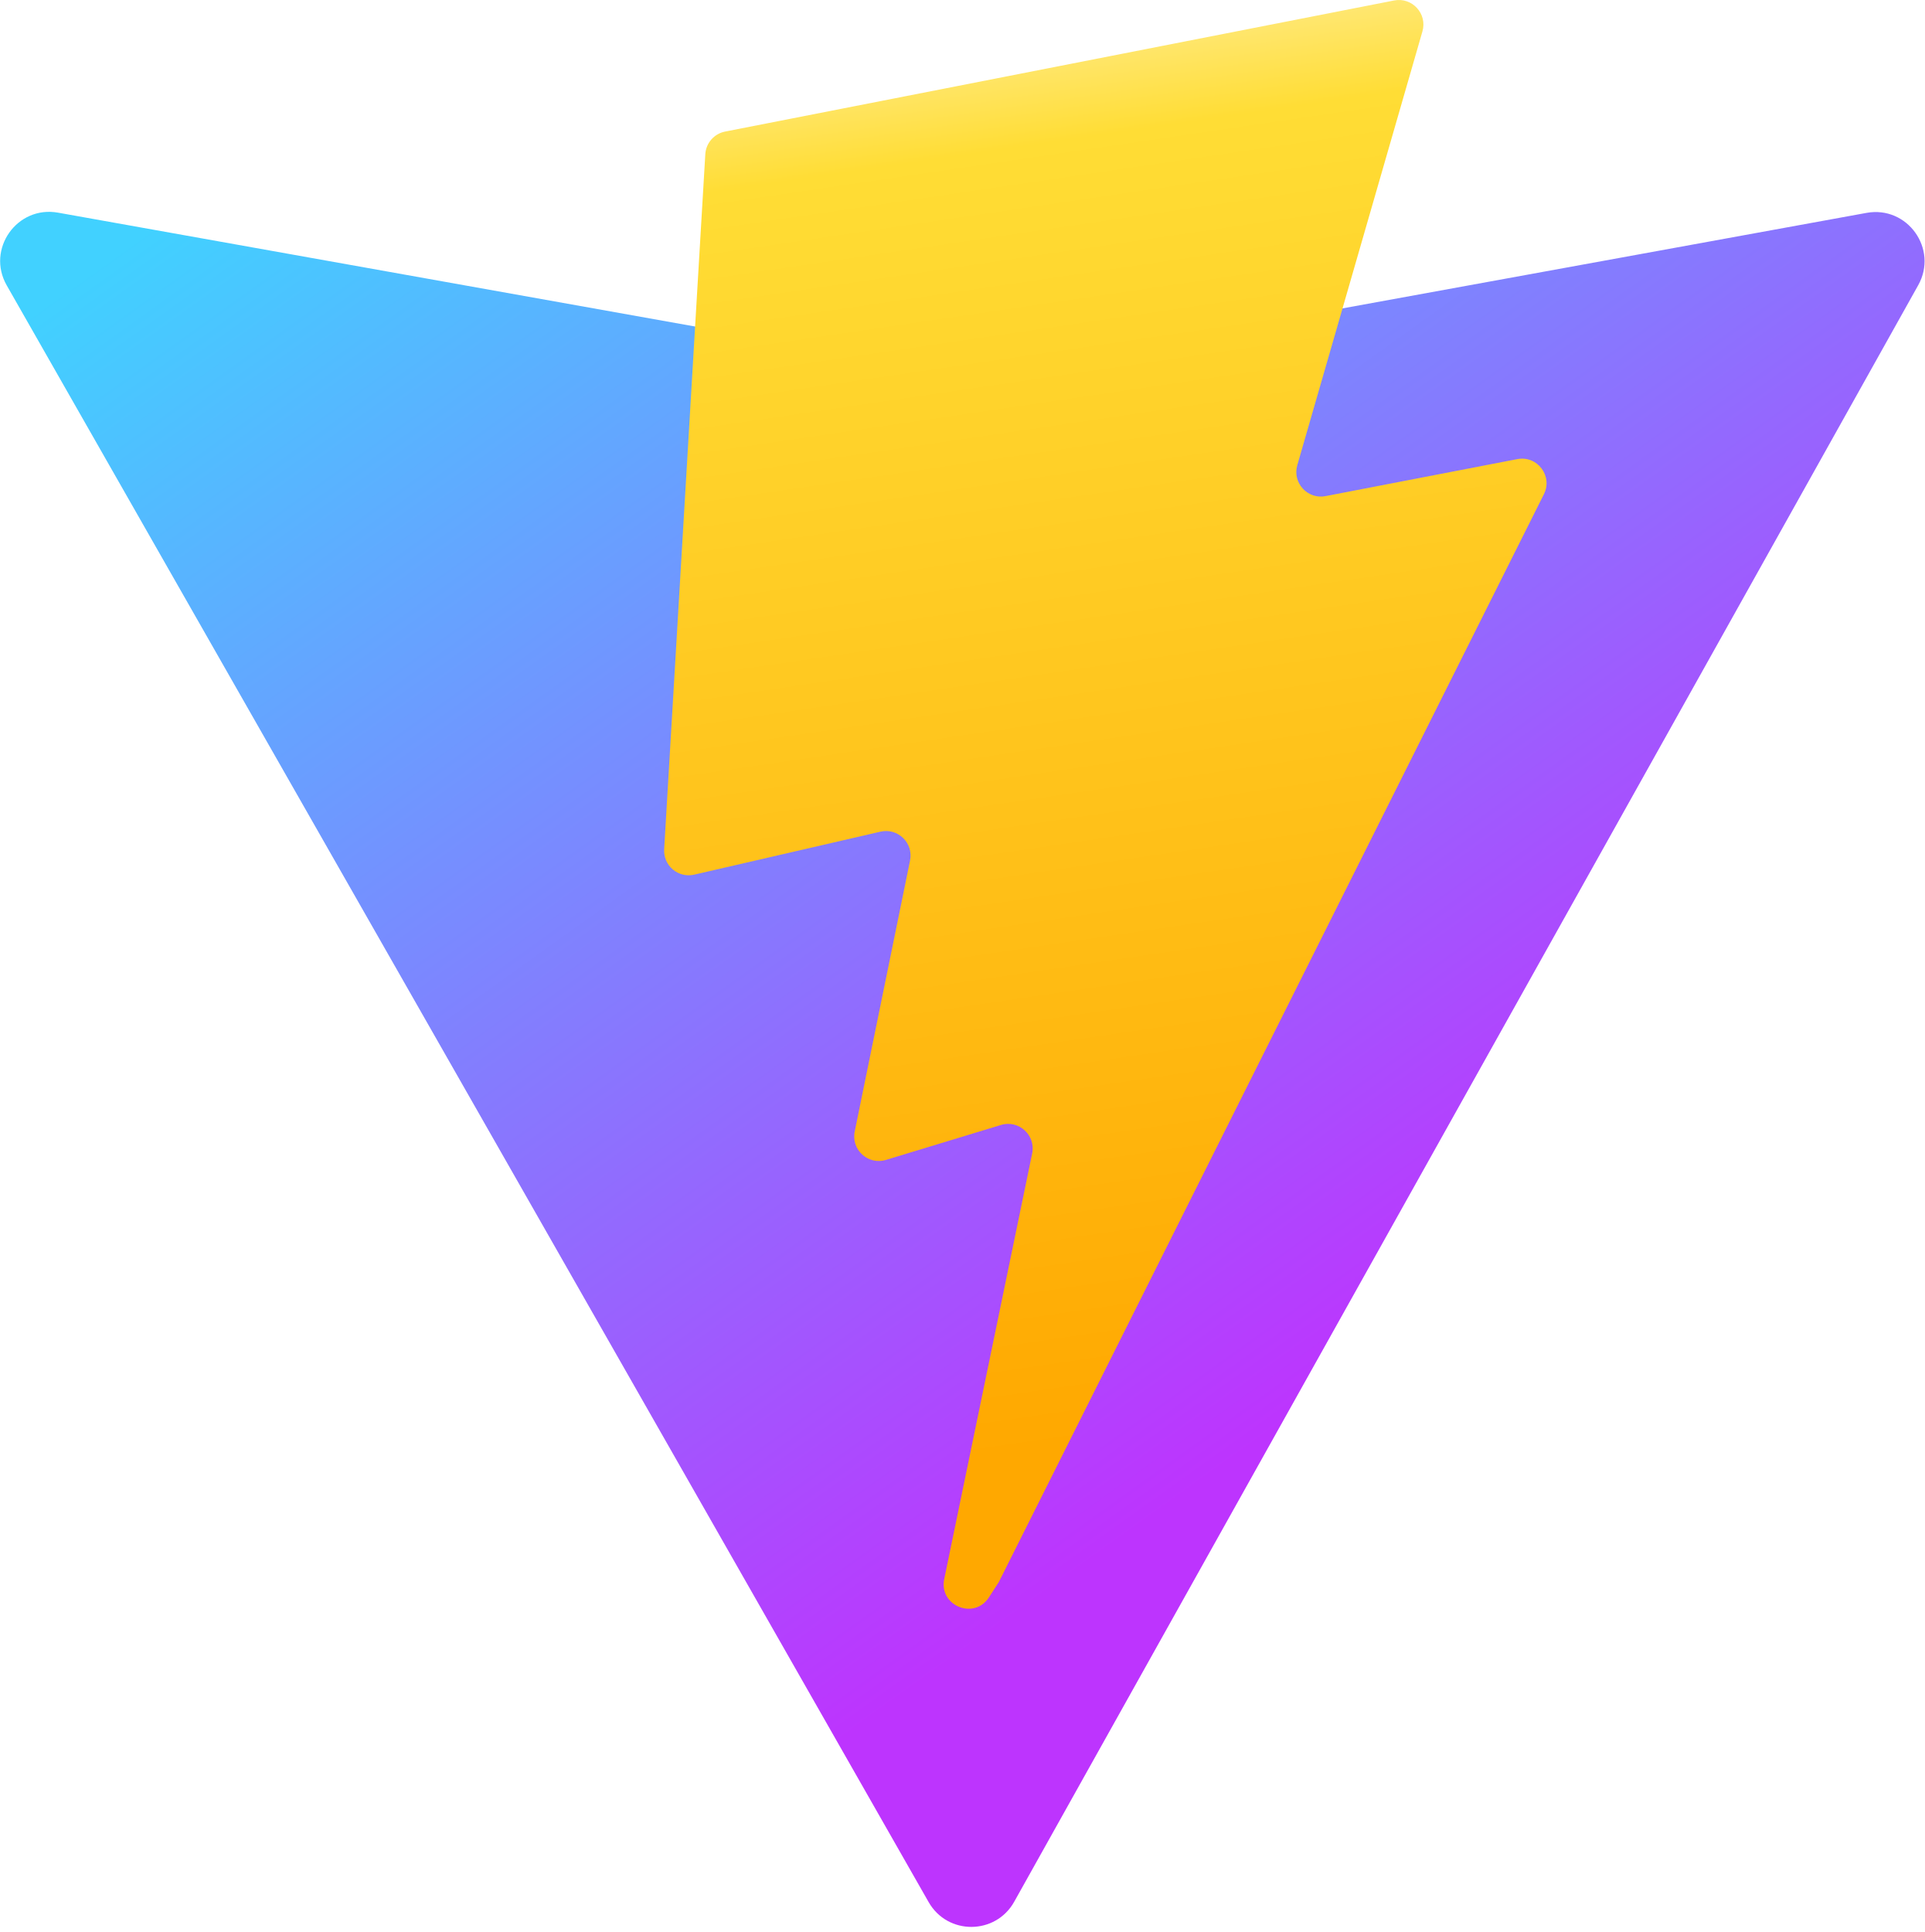
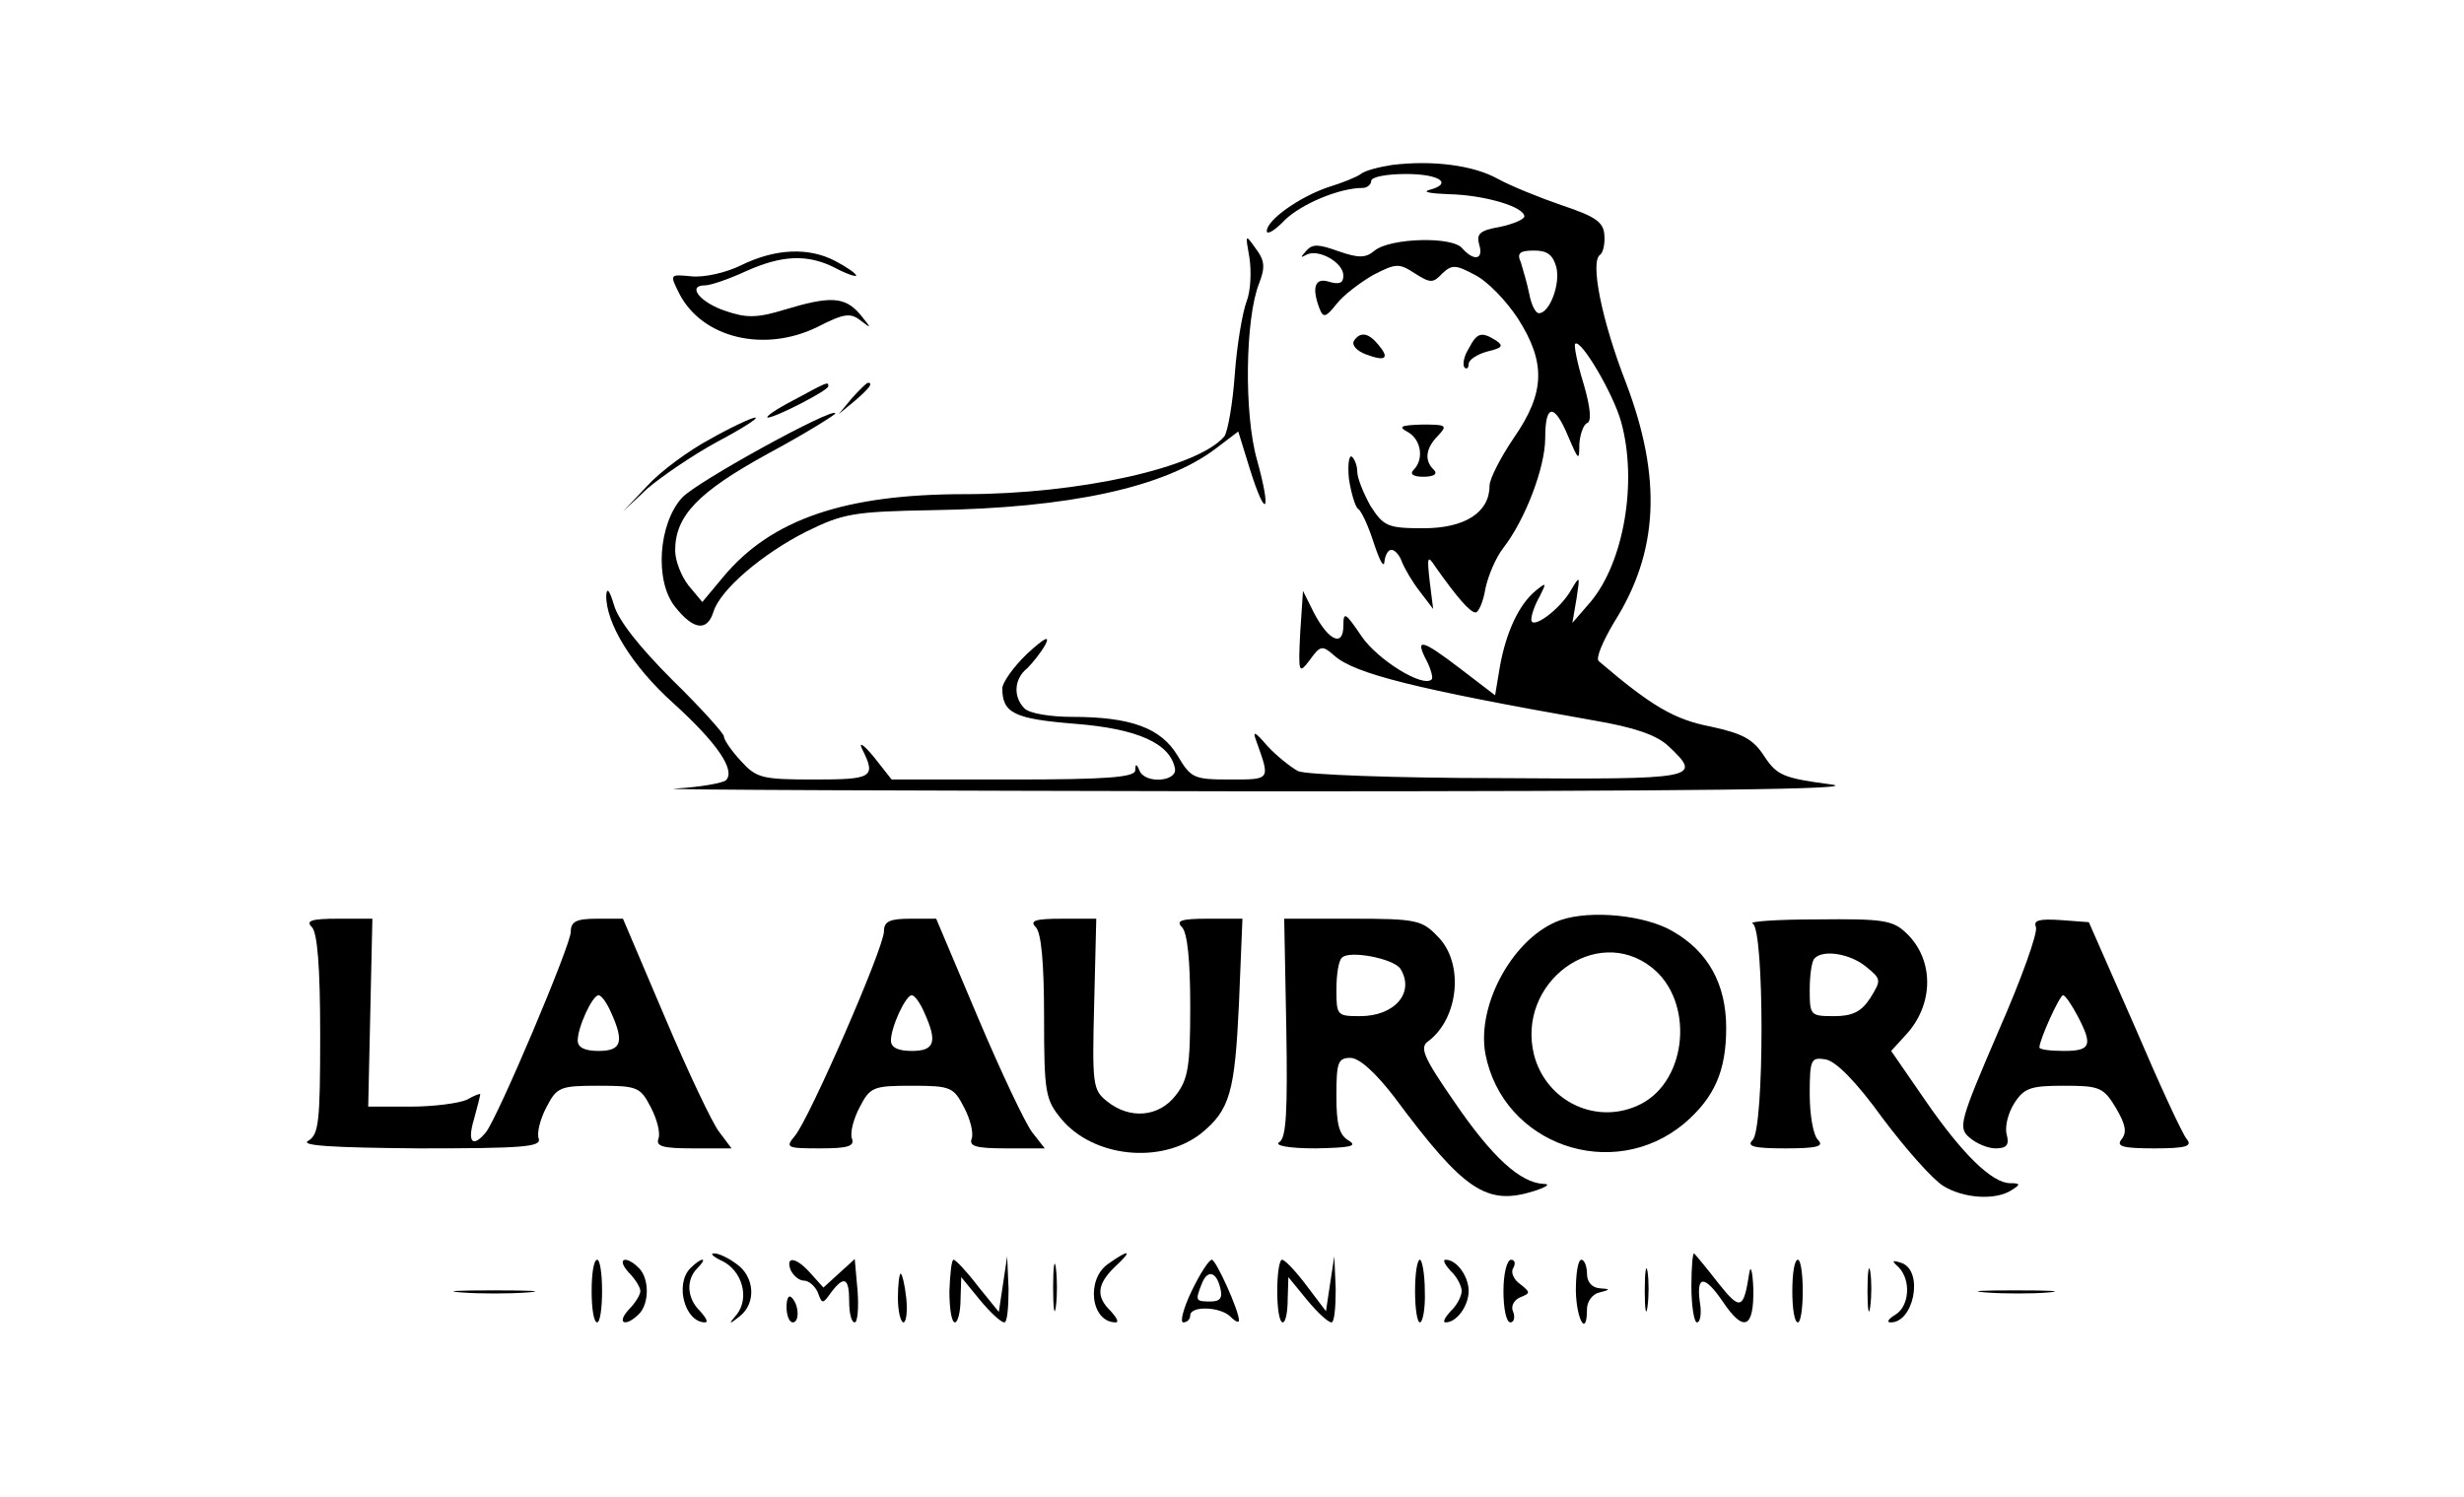
- <svg xmlns="http://www.w3.org/2000/svg" aria-hidden="true" role="img" class="iconify iconify--logos" width="31.88" height="32" preserveAspectRatio="xMidYMid meet" viewBox="0 0 256 257">
-   <defs>
-     <linearGradient id="IconifyId1813088fe1fbc01fb466" x1="-.828%" x2="57.636%" y1="7.652%" y2="78.411%">
-       <stop offset="0%" stop-color="#41D1FF" />
-       <stop offset="100%" stop-color="#BD34FE" />
-     </linearGradient>
-     <linearGradient id="IconifyId1813088fe1fbc01fb467" x1="43.376%" x2="50.316%" y1="2.242%" y2="89.03%">
-       <stop offset="0%" stop-color="#FFEA83" />
-       <stop offset="8.333%" stop-color="#FFDD35" />
-       <stop offset="100%" stop-color="#FFA800" />
-     </linearGradient>
-   </defs>
-   <path fill="url(#IconifyId1813088fe1fbc01fb466)" d="M255.153 37.938L134.897 252.976c-2.483 4.44-8.862 4.466-11.382.048L.875 37.958c-2.746-4.814 1.371-10.646 6.827-9.67l120.385 21.517a6.537 6.537 0 0 0 2.322-.004l117.867-21.483c5.438-.991 9.574 4.796 6.877 9.62Z" />
-   <path fill="url(#IconifyId1813088fe1fbc01fb467)" d="M185.432.063L96.44 17.501a3.268 3.268 0 0 0-2.634 3.014l-5.474 92.456a3.268 3.268 0 0 0 3.997 3.378l24.777-5.718c2.318-.535 4.413 1.507 3.936 3.838l-7.361 36.047c-.495 2.426 1.782 4.5 4.151 3.78l15.304-4.649c2.372-.72 4.652 1.36 4.15 3.788l-11.698 56.621c-.732 3.542 3.979 5.473 5.943 2.437l1.313-2.028l72.516-144.72c1.215-2.423-.88-5.186-3.54-4.672l-25.505 4.922c-2.396.462-4.435-1.77-3.759-4.114l16.646-57.705c.677-2.35-1.37-4.583-3.769-4.113Z" />
+ <svg xmlns="http://www.w3.org/2000/svg" version="1.0" width="354pt" height="215pt" viewBox="0 0 354 215" preserveAspectRatio="xMidYMid meet">
+   <g transform="translate(0,215) scale(0.1,-0.1)" fill="#000000" stroke="none">
+     <path d="M2000 1913 c-19 -3 -39 -8 -45 -13 -5 -4 -27 -13 -47 -19 -41 -14 -88 -47 -88 -63 0 -6 12 1 26 16 24 23 78 46 112 46 6 0 12 5 12 10 0 6 23 10 50 10 49 0 68 -14 33 -23 -10 -3 3 -5 28 -6 51 -1 109 -18 109 -32 0 -4 -16 -11 -35 -15 -29 -5 -34 -10 -30 -25 7 -22 -7 -25 -24 -6 -14 18 -104 15 -126 -3 -13 -11 -23 -11 -52 -1 -28 10 -37 11 -46 1 -9 -10 -9 -11 0 -6 17 9 53 -11 53 -30 0 -11 -6 -13 -20 -9 -21 7 -26 -8 -14 -39 5 -13 9 -12 24 7 10 13 34 31 53 42 33 17 37 17 60 2 22 -14 26 -14 39 0 14 13 19 13 47 -2 18 -9 45 -37 62 -63 40 -63 39 -106 -6 -171 -19 -28 -35 -59 -35 -69 0 -38 -35 -61 -95 -61 -52 0 -57 3 -76 32 -10 18 -19 40 -19 49 0 9 -4 19 -8 22 -4 2 -6 -12 -4 -32 3 -20 9 -40 13 -43 5 -3 15 -25 23 -50 8 -24 14 -36 15 -26 1 9 5 17 10 17 5 0 12 -8 15 -17 4 -10 15 -29 26 -43 l19 -25 -5 40 c-4 35 -3 38 8 21 31 -44 50 -66 58 -66 4 0 11 15 14 34 4 19 15 45 26 59 31 40 60 115 60 158 0 49 13 50 33 2 15 -35 16 -36 16 -11 1 14 6 28 11 30 7 2 5 23 -5 57 -9 29 -14 55 -12 57 8 8 55 -72 66 -112 24 -86 4 -202 -44 -259 l-26 -30 6 35 c5 33 5 34 -8 12 -16 -28 -57 -58 -57 -42 0 6 5 21 12 33 10 20 10 21 -6 8 -24 -20 -42 -59 -51 -108 l-7 -42 -51 39 c-55 42 -65 44 -47 10 6 -12 9 -24 7 -26 -12 -13 -78 28 -101 62 -23 34 -26 36 -26 15 0 -31 -21 -22 -42 18 l-16 32 -4 -60 c-3 -59 -2 -60 14 -39 15 21 18 21 35 6 29 -26 117 -48 372 -93 59 -10 91 -21 108 -37 50 -47 43 -48 -244 -46 -148 0 -277 5 -288 10 -11 6 -31 22 -44 36 -18 21 -22 23 -16 7 20 -56 21 -55 -38 -55 -52 0 -56 2 -75 34 -24 40 -67 56 -152 56 -31 0 -61 5 -68 12 -17 17 -15 43 4 58 8 8 20 23 26 34 7 14 -2 9 -26 -13 -20 -19 -36 -42 -36 -50 0 -36 18 -44 105 -51 89 -7 136 -28 143 -64 4 -19 -43 -23 -51 -3 -4 10 -6 10 -6 0 -1 -10 -43 -13 -175 -13 l-175 0 -26 33 c-15 18 -22 22 -16 10 20 -40 14 -43 -69 -43 -75 0 -83 2 -105 26 -14 15 -25 31 -25 36 0 4 -33 41 -74 81 -47 47 -78 86 -84 108 -6 20 -10 26 -11 14 -1 -40 37 -102 96 -155 64 -58 90 -97 76 -111 -4 -4 -37 -10 -73 -12 -36 -2 340 -3 835 -4 632 0 878 3 825 10 -68 9 -77 13 -95 40 -16 25 -31 33 -77 43 -52 10 -85 29 -161 94 -5 4 6 29 22 56 64 101 69 207 17 344 -35 90 -52 175 -37 184 4 3 7 15 6 28 -1 19 -13 27 -61 43 -32 11 -74 28 -92 38 -36 20 -95 27 -152 20z m236 -147 c6 -25 -10 -66 -25 -66 -5 0 -11 12 -14 28 -3 15 -9 35 -12 45 -6 13 -2 17 19 17 19 0 27 -6 32 -24z" />
+     <path d="M1795 1780 c3 -19 2 -48 -4 -63 -6 -16 -14 -63 -17 -105 -3 -42 -10 -82 -15 -89 -38 -45 -209 -83 -373 -83 -172 0 -278 -36 -347 -119 l-30 -36 -20 24 c-10 13 -19 35 -19 50 0 50 33 84 133 139 54 29 97 56 97 58 0 11 -199 -98 -220 -121 -34 -37 -40 -120 -10 -157 26 -33 46 -36 55 -7 10 32 70 83 133 115 53 26 67 29 182 31 197 3 333 33 406 88 l33 25 17 -55 c23 -73 31 -62 10 14 -19 66 -17 204 3 254 9 23 8 33 -5 50 -15 21 -15 21 -9 -13z" />
+     <path d="M1065 1769 c-22 -11 -54 -18 -72 -16 -31 3 -31 3 -17 -25 33 -64 122 -85 198 -48 39 20 48 21 63 9 16 -12 15 -11 -1 9 -22 26 -43 27 -109 7 -39 -12 -55 -12 -84 -2 -37 12 -57 37 -30 37 8 0 34 9 58 20 53 24 90 25 129 5 17 -9 30 -13 30 -11 0 3 -13 12 -30 21 -38 20 -86 18 -135 -6z" />
+     <path d="M1945 1660 c-3 -6 4 -14 17 -19 29 -11 35 -6 18 14 -14 17 -26 19 -35 5z" />
+     <path d="M2110 1649 c-7 -11 -9 -23 -6 -27 3 -3 6 -1 6 5 0 6 12 14 27 18 21 5 24 8 12 16 -21 13 -27 11 -39 -12z" />
+     <path d="M1140 1575 c-25 -13 -41 -24 -37 -25 11 0 87 39 87 45 0 7 0 7 -50 -20z" />
+     <path d="M1224 1578 l-19 -23 23 19 c21 18 27 26 19 26 -2 0 -12 -10 -23 -22z" />
+     <path d="M1020 1519 c-30 -16 -71 -46 -90 -67 l-35 -37 35 33 c20 17 65 48 100 67 36 19 61 35 55 35 -5 0 -35 -14 -65 -31z" />
+     <path d="M2023 1529 c19 -11 23 -39 8 -54 -6 -6 -1 -10 14 -10 15 0 21 4 15 10 -14 13 -12 31 6 49 14 15 12 16 -23 16 -31 -1 -35 -3 -20 -11z" />
+     <path d="M2242 828 c-66 -23 -121 -120 -108 -192 25 -131 183 -186 286 -100 43 37 60 75 60 137 0 63 -26 110 -77 139 -39 23 -117 31 -161 16z m131 -68 c61 -48 52 -161 -15 -196 -62 -32 -136 2 -154 70 -26 104 89 189 169 126z" />
+     <path d="M448 818 c8 -8 12 -57 12 -155 0 -125 -2 -143 -17 -152 -13 -7 34 -10 159 -11 149 0 176 2 172 14 -3 8 2 28 11 45 15 29 19 31 75 31 56 0 60 -2 75 -31 9 -17 14 -37 11 -45 -4 -11 6 -14 50 -14 l55 0 -18 24 c-10 13 -45 87 -78 165 l-60 141 -37 0 c-30 0 -38 -4 -38 -19 0 -19 -105 -267 -122 -288 -19 -23 -27 -14 -17 19 5 18 9 34 9 36 0 1 -9 -2 -19 -8 -11 -5 -47 -10 -81 -10 l-61 0 3 135 3 135 -49 0 c-39 0 -47 -3 -38 -12z m430 -123 c19 -42 15 -55 -18 -55 -20 0 -30 5 -30 15 0 19 21 65 30 65 4 0 12 -11 18 -25z" />
+     <path d="M1270 812 c0 -24 -108 -271 -128 -294 -14 -17 -12 -18 36 -18 40 0 50 3 46 14 -3 8 2 28 11 45 15 29 19 31 75 31 56 0 60 -2 75 -31 9 -17 14 -37 11 -45 -4 -11 6 -14 50 -14 l55 0 -18 23 c-10 13 -45 87 -78 165 l-60 142 -37 0 c-30 0 -38 -4 -38 -18z m58 -117 c19 -42 15 -55 -18 -55 -20 0 -30 5 -30 15 0 19 21 65 30 65 4 0 12 -11 18 -25z" />
+     <path d="M1488 818 c8 -8 12 -51 12 -129 0 -110 2 -119 25 -147 46 -55 143 -65 200 -21 42 34 49 59 55 187 l5 122 -50 0 c-38 0 -46 -3 -37 -12 8 -8 12 -48 12 -114 0 -87 -3 -105 -21 -128 -24 -31 -66 -35 -99 -8 -20 16 -21 24 -18 140 l3 122 -49 0 c-39 0 -47 -3 -38 -12z" />
+     <path d="M1848 673 c2 -120 0 -158 -10 -164 -8 -5 14 -9 52 -9 49 1 61 3 48 11 -14 8 -18 23 -18 64 0 48 2 55 20 55 13 0 36 -21 63 -56 101 -136 133 -157 202 -135 18 6 23 10 12 10 -33 2 -73 38 -127 117 -45 65 -51 79 -38 88 44 33 52 113 13 151 -22 23 -31 25 -122 25 l-98 0 3 -157z m164 85 c21 -34 -8 -68 -58 -68 -33 0 -34 1 -34 38 0 21 3 42 8 46 10 11 74 -1 84 -16z" />
+     <path d="M2518 823 c17 -7 17 -294 0 -311 -9 -9 1 -12 47 -12 46 0 56 3 47 12 -7 7 -12 36 -12 66 0 50 2 53 22 50 15 -2 44 -31 83 -85 33 -44 72 -88 87 -97 29 -18 75 -21 98 -6 13 8 13 10 -2 10 -26 0 -69 42 -122 119 l-49 71 21 23 c41 44 41 109 0 147 -19 18 -34 20 -127 19 -58 0 -100 -3 -93 -6z m163 -62 c22 -18 22 -19 6 -45 -13 -20 -26 -26 -52 -26 -34 0 -35 1 -35 38 0 21 3 42 7 45 12 13 51 7 74 -12z" />
+     <path d="M2925 818 c3 -8 -21 -75 -54 -150 -55 -128 -58 -138 -42 -152 10 -9 27 -16 38 -16 16 0 20 5 16 20 -3 11 2 31 11 45 14 22 24 25 71 25 51 0 57 -2 75 -32 14 -24 16 -35 8 -45 -8 -10 1 -13 47 -13 45 0 55 3 47 13 -6 6 -40 80 -75 162 l-66 150 -40 3 c-31 2 -40 0 -36 -10z m60 -128 c22 -42 19 -50 -20 -50 -19 0 -35 2 -35 5 0 11 29 75 34 75 3 0 12 -13 21 -30z" />
+     <path d="M1038 338 c28 -14 39 -52 21 -76 -13 -15 -12 -16 4 -3 24 19 21 57 -5 75 -12 9 -27 16 -33 15 -5 0 0 -5 13 -11z" />
+     <path d="M1513 300 c0 -30 2 -43 4 -27 2 15 2 39 0 55 -2 15 -4 2 -4 -28z" />
+     <path d="M1592 334 c-32 -22 -25 -84 11 -84 5 0 1 7 -7 16 -22 21 -20 39 6 64 26 24 21 26 -10 4z" />
+     <path d="M2430 302 c0 -29 4 -52 8 -52 5 0 7 14 4 30 -5 38 7 38 33 0 30 -45 45 -39 44 18 -1 26 -4 36 -6 22 -8 -52 -13 -53 -44 -14 -17 22 -33 41 -35 43 -2 2 -4 -19 -4 -47z" />
+     <path d="M850 295 c0 -25 3 -45 8 -45 4 0 7 20 7 45 0 25 -3 45 -7 45 -5 0 -8 -20 -8 -45z" />
+     <path d="M903 322 c10 -10 17 -22 17 -27 0 -5 -7 -17 -17 -27 -18 -20 -4 -25 15 -6 15 15 15 51 0 66 -19 19 -33 14 -15 -6z" />
+     <path d="M992 328 c-23 -23 -8 -78 21 -78 5 0 1 7 -7 16 -19 18 -21 45 -4 62 7 7 10 12 7 12 -3 0 -10 -5 -17 -12z" />
+     <path d="M1136 325 c4 -8 12 -15 19 -15 7 0 16 -8 20 -17 6 -17 7 -17 19 0 19 25 26 21 26 -13 0 -16 3 -30 8 -30 4 0 6 21 4 46 l-4 45 -22 -20 -23 -21 -18 20 c-21 24 -37 26 -29 5z" />
+     <path d="M1364 295 c0 -25 3 -45 8 -45 4 0 8 15 8 33 l1 32 27 -33 c15 -18 30 -32 35 -32 4 0 6 21 6 48 l-2 47 -6 -40 -6 -40 -30 37 c-16 21 -32 38 -35 38 -3 0 -5 -20 -6 -45z" />
+     <path d="M1712 295 c-12 -25 -17 -45 -12 -45 6 0 10 5 10 10 0 14 43 13 58 -2 7 -7 12 -9 12 -5 0 14 -33 87 -39 87 -4 0 -17 -20 -29 -45z m41 5 c4 -15 0 -20 -14 -20 -21 0 -22 1 -13 24 8 22 21 20 27 -4z" />
+     <path d="M1835 295 c0 -25 3 -45 8 -45 4 0 7 15 7 33 l1 32 27 -33 c15 -18 30 -32 35 -32 4 0 6 21 6 48 l-2 47 -6 -39 -6 -40 -28 37 c-15 20 -31 37 -35 37 -4 0 -7 -20 -7 -45z" />
+     <path d="M2033 295 c0 -25 3 -45 7 -45 4 0 8 20 7 45 0 25 -4 45 -7 45 -4 0 -7 -20 -7 -45z" />
+     <path d="M2084 324 c9 -8 16 -22 16 -29 0 -7 -7 -21 -16 -29 -8 -9 -12 -16 -7 -16 16 0 33 24 33 45 0 21 -17 45 -33 45 -5 0 -1 -7 7 -16z" />
+     <path d="M2160 295 c0 -25 4 -45 10 -45 5 0 7 7 4 15 -4 8 1 17 10 21 15 6 15 7 0 19 -9 6 -14 17 -10 23 4 7 2 12 -3 12 -6 0 -11 -20 -11 -45z" />
+     <path d="M2264 295 c1 -42 16 -67 16 -26 0 11 8 22 18 24 16 4 16 5 0 6 -11 1 -18 9 -18 21 0 11 -4 20 -8 20 -5 0 -8 -20 -8 -45z" />
+     <path d="M2363 295 c0 -27 2 -38 4 -22 2 15 2 37 0 50 -2 12 -4 0 -4 -28z" />
+     <path d="M2575 295 c0 -25 3 -45 8 -45 4 0 7 20 7 45 0 25 -3 45 -7 45 -5 0 -8 -20 -8 -45z" />
+     <path d="M2683 295 c0 -27 2 -38 4 -22 2 15 2 37 0 50 -2 12 -4 0 -4 -28z" />
+     <path d="M2728 329 c18 -19 15 -56 -5 -68 -10 -6 -13 -11 -7 -11 33 -1 48 72 17 85 -15 5 -16 4 -5 -6z" />
+     <path d="M1290 285 c0 -19 4 -35 8 -35 4 0 6 16 4 35 -2 19 -6 35 -8 35 -2 0 -4 -16 -4 -35z" />
+     <path d="M663 293 c26 -2 68 -2 95 0 26 2 4 3 -48 3 -52 0 -74 -1 -47 -3z" />
+     <path d="M2853 293 c26 -2 67 -2 90 0 23 2 2 3 -48 3 -49 0 -68 -1 -42 -3z" />
+     <path d="M1130 272 c0 -12 4 -22 9 -22 10 0 9 26 -2 36 -4 4 -7 -2 -7 -14z" />
+   </g>
</svg>
